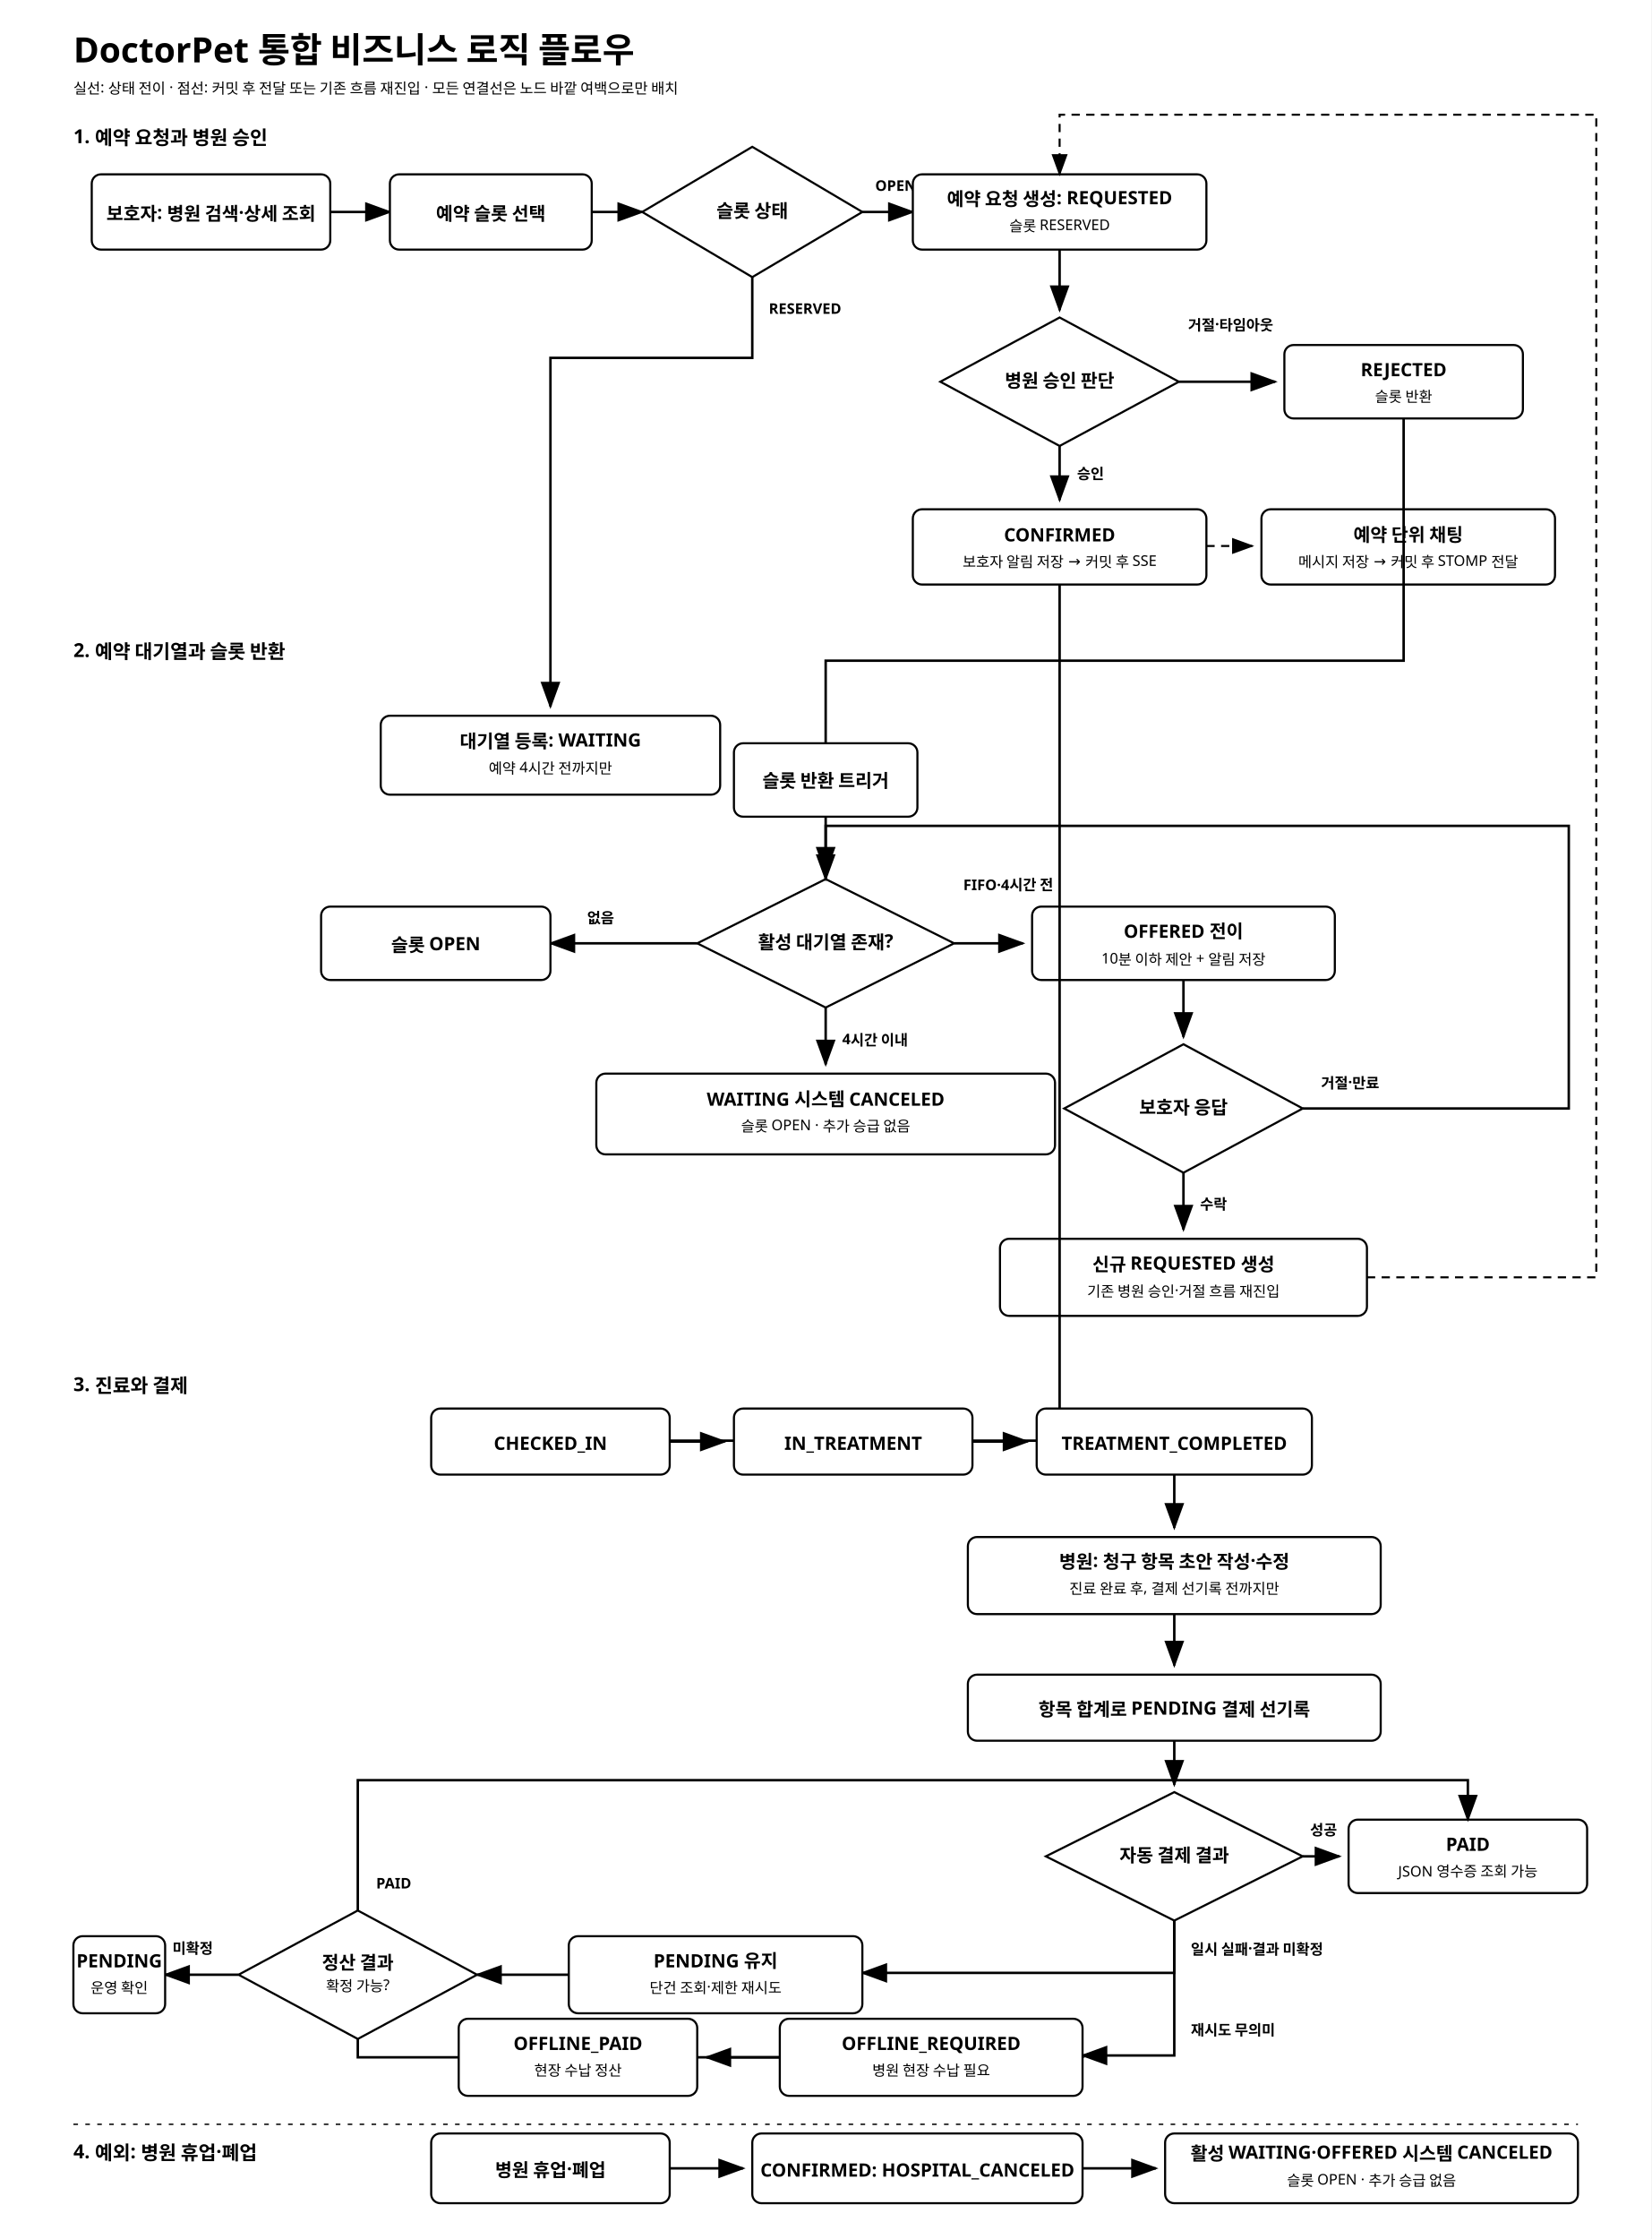
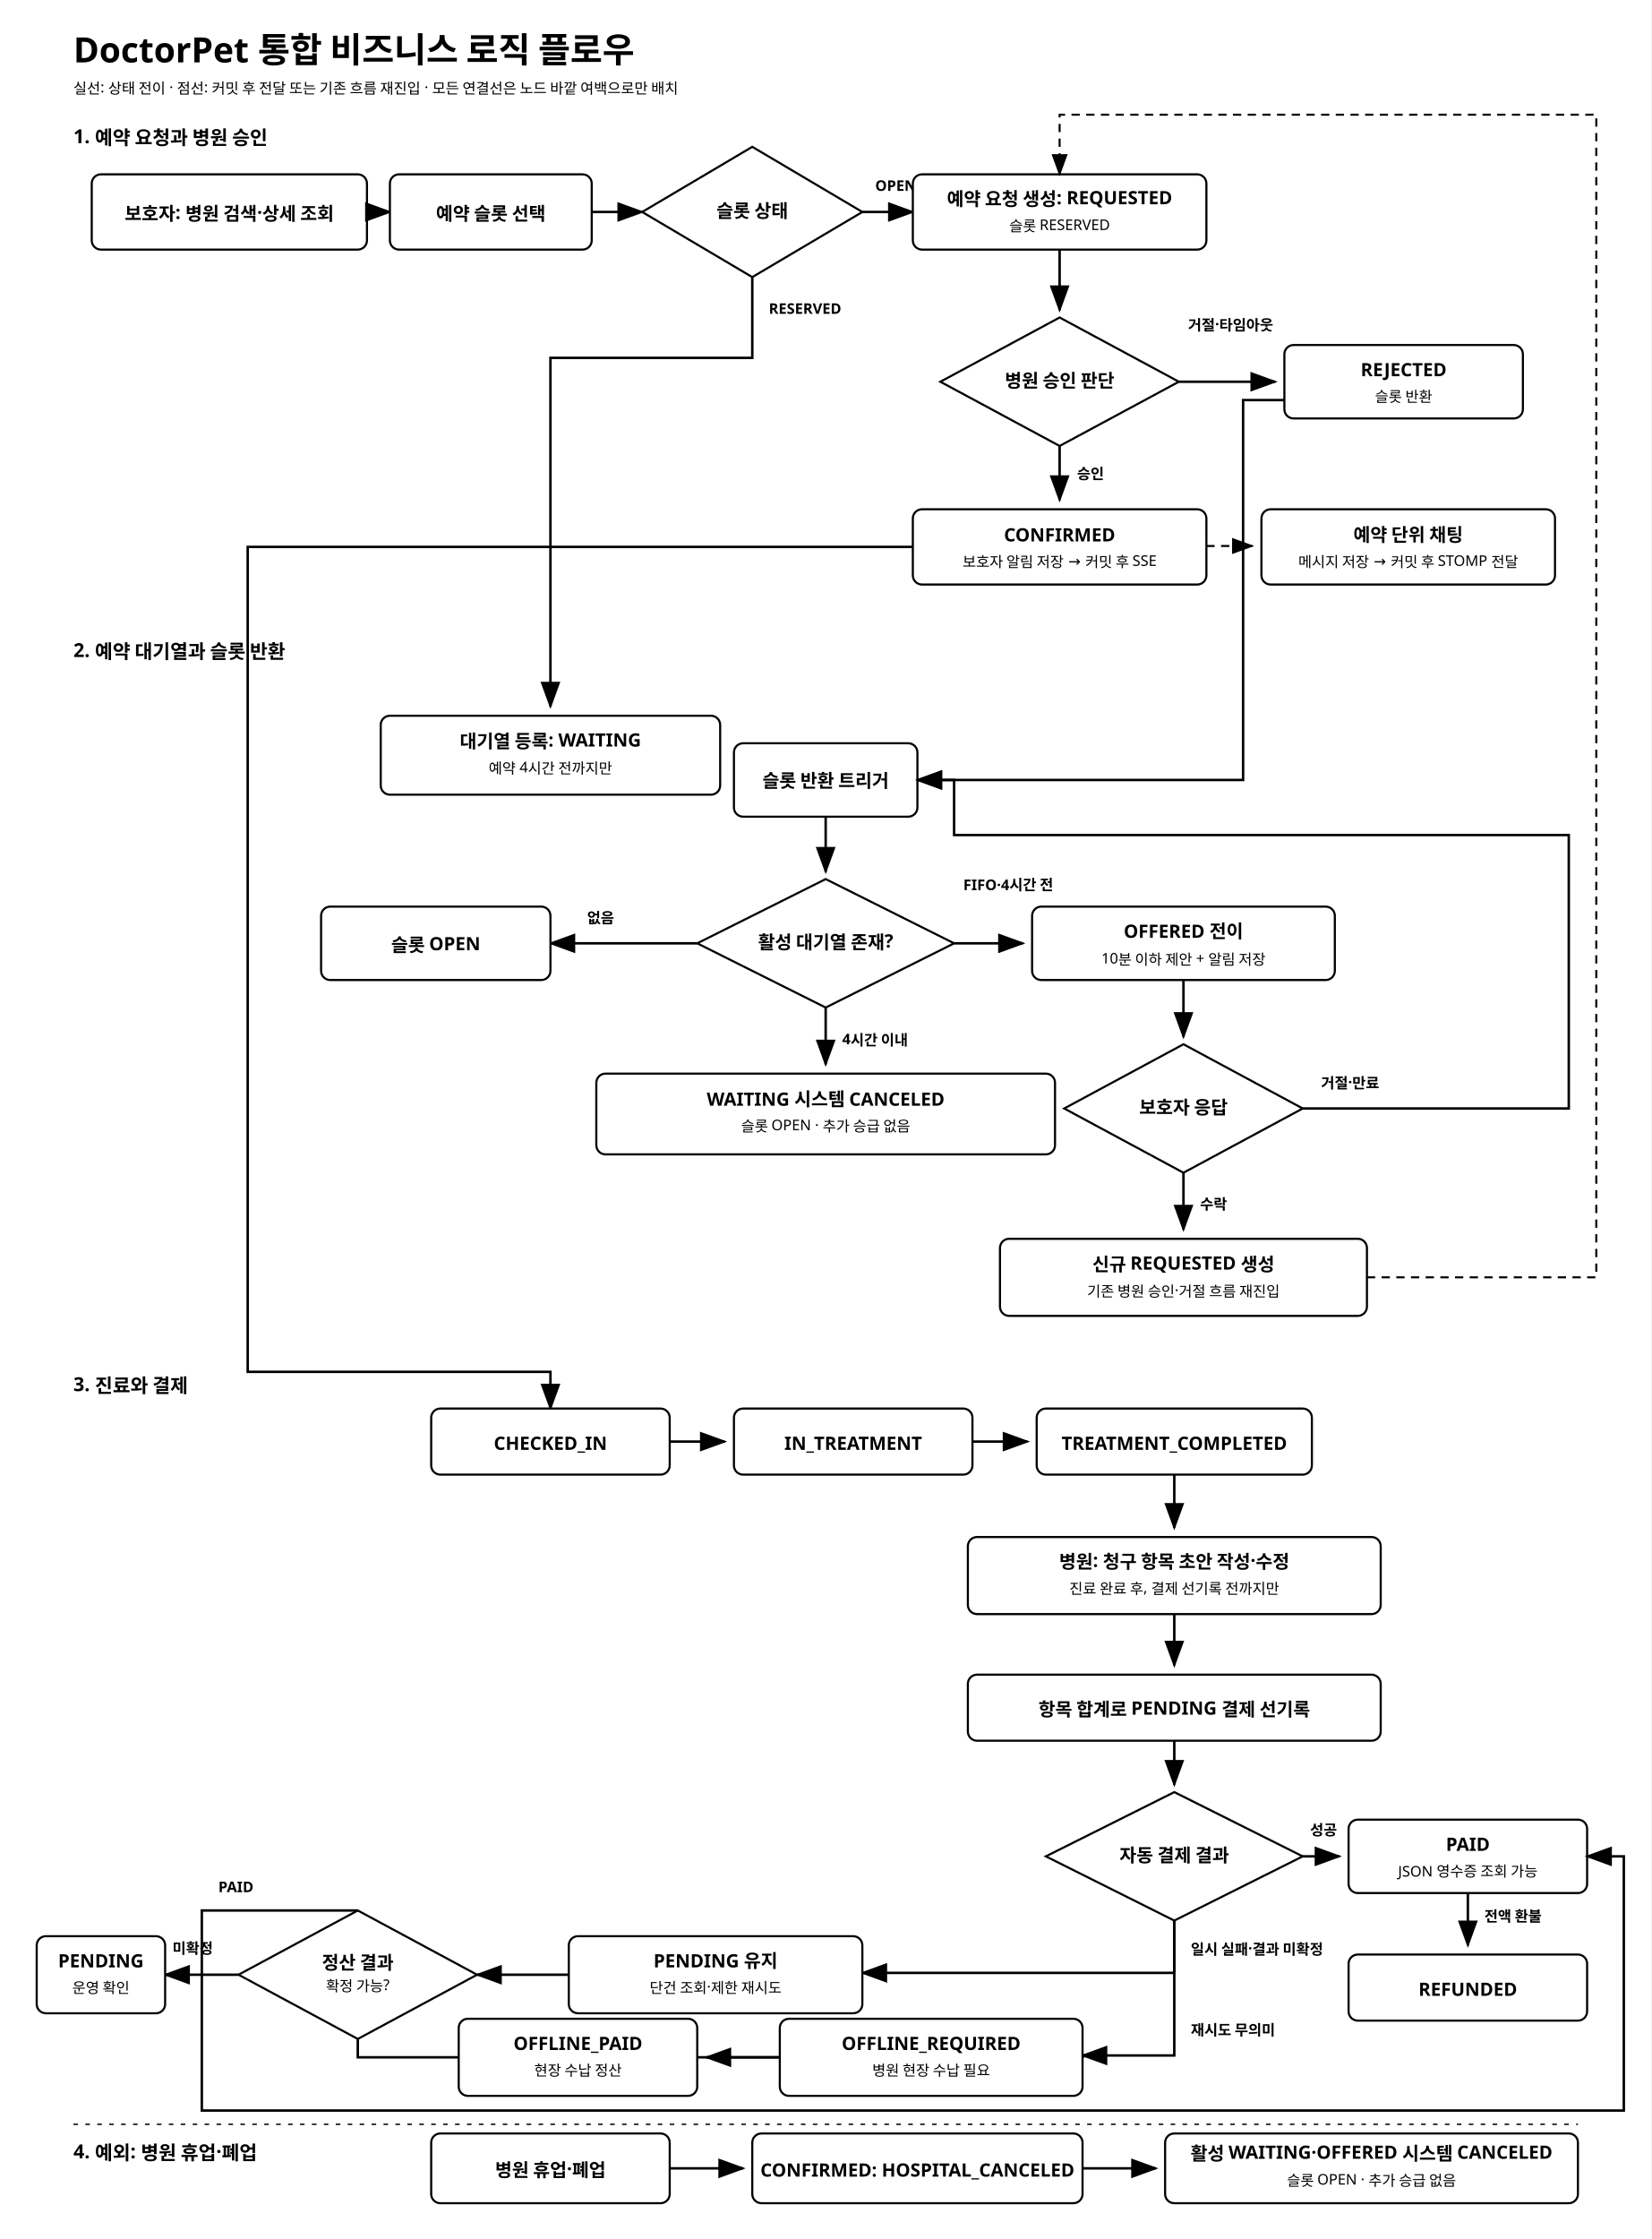
<svg xmlns="http://www.w3.org/2000/svg" width="1800" height="2440" viewBox="0 0 1800 2440" role="img" aria-labelledby="title desc">
  <defs>
    <style>
      .title{font:700 38px 'Malgun Gothic','Noto Sans KR',sans-serif;fill:#000}.note{font:500 16px 'Malgun Gothic','Noto Sans KR',sans-serif;fill:#000}.lane{font:700 21px 'Malgun Gothic','Noto Sans KR',sans-serif;fill:#000}.text{font:600 20px 'Malgun Gothic','Noto Sans KR',sans-serif;fill:#000;text-anchor:middle}.sub{font:500 16px 'Malgun Gothic','Noto Sans KR',sans-serif;fill:#000;text-anchor:middle}.label{font:600 16px 'Malgun Gothic','Noto Sans KR',sans-serif;fill:#000}.box{fill:#fff;stroke:#000;stroke-width:2.3}.decision{fill:#fff;stroke:#000;stroke-width:2.3}.edge{stroke:#000;stroke-width:2.7;fill:none;marker-end:url(#arrow)}.dash{stroke:#000;stroke-width:2.2;stroke-dasharray:9 7;fill:none;marker-end:url(#arrow)}.divider{stroke:#000;stroke-width:1.5;stroke-dasharray:5 8}
    </style>
    <marker id="arrow" markerWidth="12" markerHeight="12" refX="10" refY="4" orient="auto">
      <path d="M0,0 L11,4 L0,8 Z" fill="#000" />
    </marker>
  </defs>
  <rect width="1800" height="2440" fill="#fff" />
  <text x="80" y="68" class="title">DoctorPet 통합 비즈니스 로직 플로우</text>
  <text x="80" y="102" class="note">실선: 상태 전이 · 점선: 커밋 후 전달 또는 기존 흐름 재진입 · 모든 연결선은 노드 바깥 여백으로만 배치</text>
  <text x="80" y="156" class="lane">1. 예약 요청과 병원 승인</text>
-   <rect x="100" y="190" width="260" height="82" rx="10" class="box" />
-   <text x="230" y="240" class="text">보호자: 병원 검색·상세 조회</text>
-   <path d="M360 231H425" class="edge" />
+   <rect x="100" y="190" width="300" height="82" rx="10" class="box" />
+   <text x="250" y="240" class="text">보호자: 병원 검색·상세 조회</text>
+   <path d="M400 231H425" class="edge" />
  <rect x="425" y="190" width="220" height="82" rx="10" class="box" />
  <text x="535" y="240" class="text">예약 슬롯 선택</text>
  <path d="M645 231H700" class="edge" />
  <polygon points="820,160 940,231 820,302 700,231" class="decision" />
  <text x="820" y="237" class="text">슬롯 상태</text>
  <path d="M940 231H995" class="edge" />
  <text x="954" y="208" class="label">OPEN</text>
  <rect x="995" y="190" width="320" height="82" rx="10" class="box" />
  <text x="1155" y="224" class="text">예약 요청 생성: REQUESTED</text>
  <text x="1155" y="252" class="sub">슬롯 RESERVED</text>
  <path d="M1155 272V338" class="edge" />
  <polygon points="1155,346 1285,416 1155,486 1025,416" class="decision" />
  <text x="1155" y="422" class="text">병원 승인 판단</text>
  <path d="M1155 486V545" class="edge" />
  <text x="1174" y="522" class="label">승인</text>
  <rect x="995" y="555" width="320" height="82" rx="10" class="box" />
  <text x="1155" y="590" class="text">CONFIRMED</text>
  <text x="1155" y="618" class="sub">보호자 알림 저장 → 커밋 후 SSE</text>
  <path d="M1285 416H1390" class="edge" />
  <text x="1295" y="360" class="label">거절·타임아웃</text>
  <rect x="1400" y="376" width="260" height="80" rx="10" class="box" />
  <text x="1530" y="410" class="text">REJECTED</text>
  <text x="1530" y="438" class="sub">슬롯 반환</text>
  <path d="M1315 595H1365" class="dash" />
  <rect x="1375" y="555" width="320" height="82" rx="10" class="box" />
  <text x="1535" y="590" class="text">예약 단위 채팅</text>
  <text x="1535" y="618" class="sub">메시지 저장 → 커밋 후 STOMP 전달</text>
  <text x="80" y="716" class="lane">2. 예약 대기열과 슬롯 반환</text>
  <path d="M820 302V390H600V770" class="edge" />
  <text x="838" y="342" class="label">RESERVED</text>
  <rect x="415" y="780" width="370" height="86" rx="10" class="box" />
  <text x="600" y="815" class="text">대기열 등록: WAITING</text>
  <text x="600" y="843" class="sub">예약 4시간 전까지만</text>
-   <path d="M1530 456V720H900V850" class="edge" />
+   <path d="M1400 436H1355V850H1000" class="edge" />
  <rect x="800" y="810" width="200" height="80" rx="10" class="box" />
  <text x="900" y="858" class="text">슬롯 반환 트리거</text>
  <path d="M900 890V950" class="edge" />
  <polygon points="900,958 1040,1028 900,1098 760,1028" class="decision" />
  <text x="900" y="1034" class="text">활성 대기열 존재?</text>
  <path d="M760 1028H600" class="edge" />
  <text x="640" y="1006" class="label">없음</text>
  <rect x="350" y="988" width="250" height="80" rx="10" class="box" />
  <text x="475" y="1037" class="text">슬롯 OPEN</text>
  <path d="M900 1098V1160" class="edge" />
  <text x="918" y="1138" class="label">4시간 이내</text>
  <rect x="650" y="1170" width="500" height="88" rx="10" class="box" />
  <text x="900" y="1205" class="text">WAITING 시스템 CANCELED</text>
  <text x="900" y="1233" class="sub">슬롯 OPEN · 추가 승급 없음</text>
  <path d="M1040 1028H1115" class="edge" />
  <text x="1050" y="970" class="label">FIFO·4시간 전</text>
  <rect x="1125" y="988" width="330" height="80" rx="10" class="box" />
  <text x="1290" y="1022" class="text">OFFERED 전이</text>
  <text x="1290" y="1050" class="sub">10분 이하 제안 + 알림 저장</text>
  <path d="M1290 1068V1130" class="edge" />
  <polygon points="1290,1138 1420,1208 1290,1278 1160,1208" class="decision" />
  <text x="1290" y="1214" class="text">보호자 응답</text>
-   <path d="M1420 1208H1710V900H900V958" class="edge" />
+   <path d="M1420 1208H1710V910H1040V850H1000" class="edge" />
  <text x="1440" y="1186" class="label">거절·만료</text>
  <path d="M1290 1278V1340" class="edge" />
  <text x="1308" y="1318" class="label">수락</text>
  <rect x="1090" y="1350" width="400" height="84" rx="10" class="box" />
  <text x="1290" y="1385" class="text">신규 REQUESTED 생성</text>
  <text x="1290" y="1413" class="sub">기존 병원 승인·거절 흐름 재진입</text>
  <path d="M1490 1392H1740V125H1155V190" class="dash" />
  <text x="80" y="1516" class="lane">3. 진료와 결제</text>
-   <path d="M1155 637V1570H600" class="edge" />
+   <path d="M995 596H270V1495H600V1535" class="edge" />
  <rect x="470" y="1535" width="260" height="72" rx="10" class="box" />
  <text x="600" y="1580" class="text">CHECKED_IN</text>
  <path d="M730 1571H790" class="edge" />
  <rect x="800" y="1535" width="260" height="72" rx="10" class="box" />
  <text x="930" y="1580" class="text">IN_TREATMENT</text>
  <path d="M1060 1571H1120" class="edge" />
  <rect x="1130" y="1535" width="300" height="72" rx="10" class="box" />
  <text x="1280" y="1580" class="text">TREATMENT_COMPLETED</text>
  <path d="M1280 1607V1665" class="edge" />
  <rect x="1055" y="1675" width="450" height="84" rx="10" class="box" />
  <text x="1280" y="1709" class="text">병원: 청구 항목 초안 작성·수정</text>
  <text x="1280" y="1737" class="sub">진료 완료 후, 결제 선기록 전까지만</text>
  <path d="M1280 1759V1815" class="edge" />
  <rect x="1055" y="1825" width="450" height="72" rx="10" class="box" />
  <text x="1280" y="1870" class="text">항목 합계로 PENDING 결제 선기록</text>
  <path d="M1280 1897V1945" class="edge" />
  <polygon points="1280,1953 1420,2023 1280,2093 1140,2023" class="decision" />
  <text x="1280" y="2029" class="text">자동 결제 결과</text>
  <path d="M1420 2023H1460" class="edge" />
  <text x="1428" y="2000" class="label">성공</text>
  <rect x="1470" y="1983" width="260" height="80" rx="10" class="box" />
  <text x="1600" y="2017" class="text">PAID</text>
  <text x="1600" y="2045" class="sub">JSON 영수증 조회 가능</text>
  <path d="M1280 2093V2150H940" class="edge" />
  <text x="1298" y="2130" class="label">일시 실패·결과 미확정</text>
  <rect x="620" y="2110" width="320" height="84" rx="10" class="box" />
  <text x="780" y="2144" class="text">PENDING 유지</text>
  <text x="780" y="2172" class="sub">단건 조회·제한 재시도</text>
  <path d="M620 2152H520" class="edge" />
  <polygon points="390,2082 520,2152 390,2222 260,2152" class="decision" />
  <text x="390" y="2146" class="text">정산 결과</text>
  <text x="390" y="2170" class="sub">확정 가능?</text>
-   <path d="M390 2082V1940H1600V1983" class="edge" />
-   <text x="410" y="2058" class="label">PAID</text>
+   <path d="M390 2082H220V2300H1770V2023H1730" class="edge" />
+   <text x="238" y="2062" class="label">PAID</text>
  <path d="M260 2152H180" class="edge" />
  <text x="188" y="2129" class="label">미확정</text>
-   <rect x="80" y="2110" width="100" height="84" rx="10" class="box" />
-   <text x="130" y="2144" class="text">PENDING</text>
-   <text x="130" y="2172" class="sub">운영 확인</text>
+   <rect x="40" y="2110" width="140" height="84" rx="10" class="box" />
+   <text x="110" y="2144" class="text">PENDING</text>
+   <text x="110" y="2172" class="sub">운영 확인</text>
  <path d="M390 2222V2242H1180" class="edge" />
  <text x="585" y="2224" class="label">실패·재시도 소진</text>
  <path d="M1280 2093V2240H1180" class="edge" />
  <text x="1298" y="2218" class="label">재시도 무의미</text>
  <rect x="850" y="2200" width="330" height="84" rx="10" class="box" />
  <text x="1015" y="2234" class="text">OFFLINE_REQUIRED</text>
  <text x="1015" y="2262" class="sub">병원 현장 수납 필요</text>
  <path d="M850 2242H770" class="edge" />
  <rect x="500" y="2200" width="260" height="84" rx="10" class="box" />
  <text x="630" y="2234" class="text">OFFLINE_PAID</text>
  <text x="630" y="2262" class="sub">현장 수납 정산</text>
+   <path d="M1600 2063V2120" class="edge" />
+   <text x="1618" y="2094" class="label">전액 환불</text>
+   <rect x="1470" y="2130" width="260" height="72" rx="10" class="box" />
+   <text x="1600" y="2175" class="text">REFUNDED</text>
  <path d="M80 2315H1720" class="divider" />
  <text x="80" y="2352" class="lane">4. 예외: 병원 휴업·폐업</text>
  <rect x="470" y="2325" width="260" height="76" rx="10" class="box" />
  <text x="600" y="2372" class="text">병원 휴업·폐업</text>
  <path d="M730 2363H810" class="edge" />
  <rect x="820" y="2325" width="360" height="76" rx="10" class="box" />
  <text x="1000" y="2372" class="text">CONFIRMED: HOSPITAL_CANCELED</text>
  <path d="M1180 2363H1260" class="edge" />
  <rect x="1270" y="2325" width="450" height="76" rx="10" class="box" />
  <text x="1495" y="2354" class="text">활성 WAITING·OFFERED 시스템 CANCELED</text>
  <text x="1495" y="2382" class="sub">슬롯 OPEN · 추가 승급 없음</text>
</svg>
